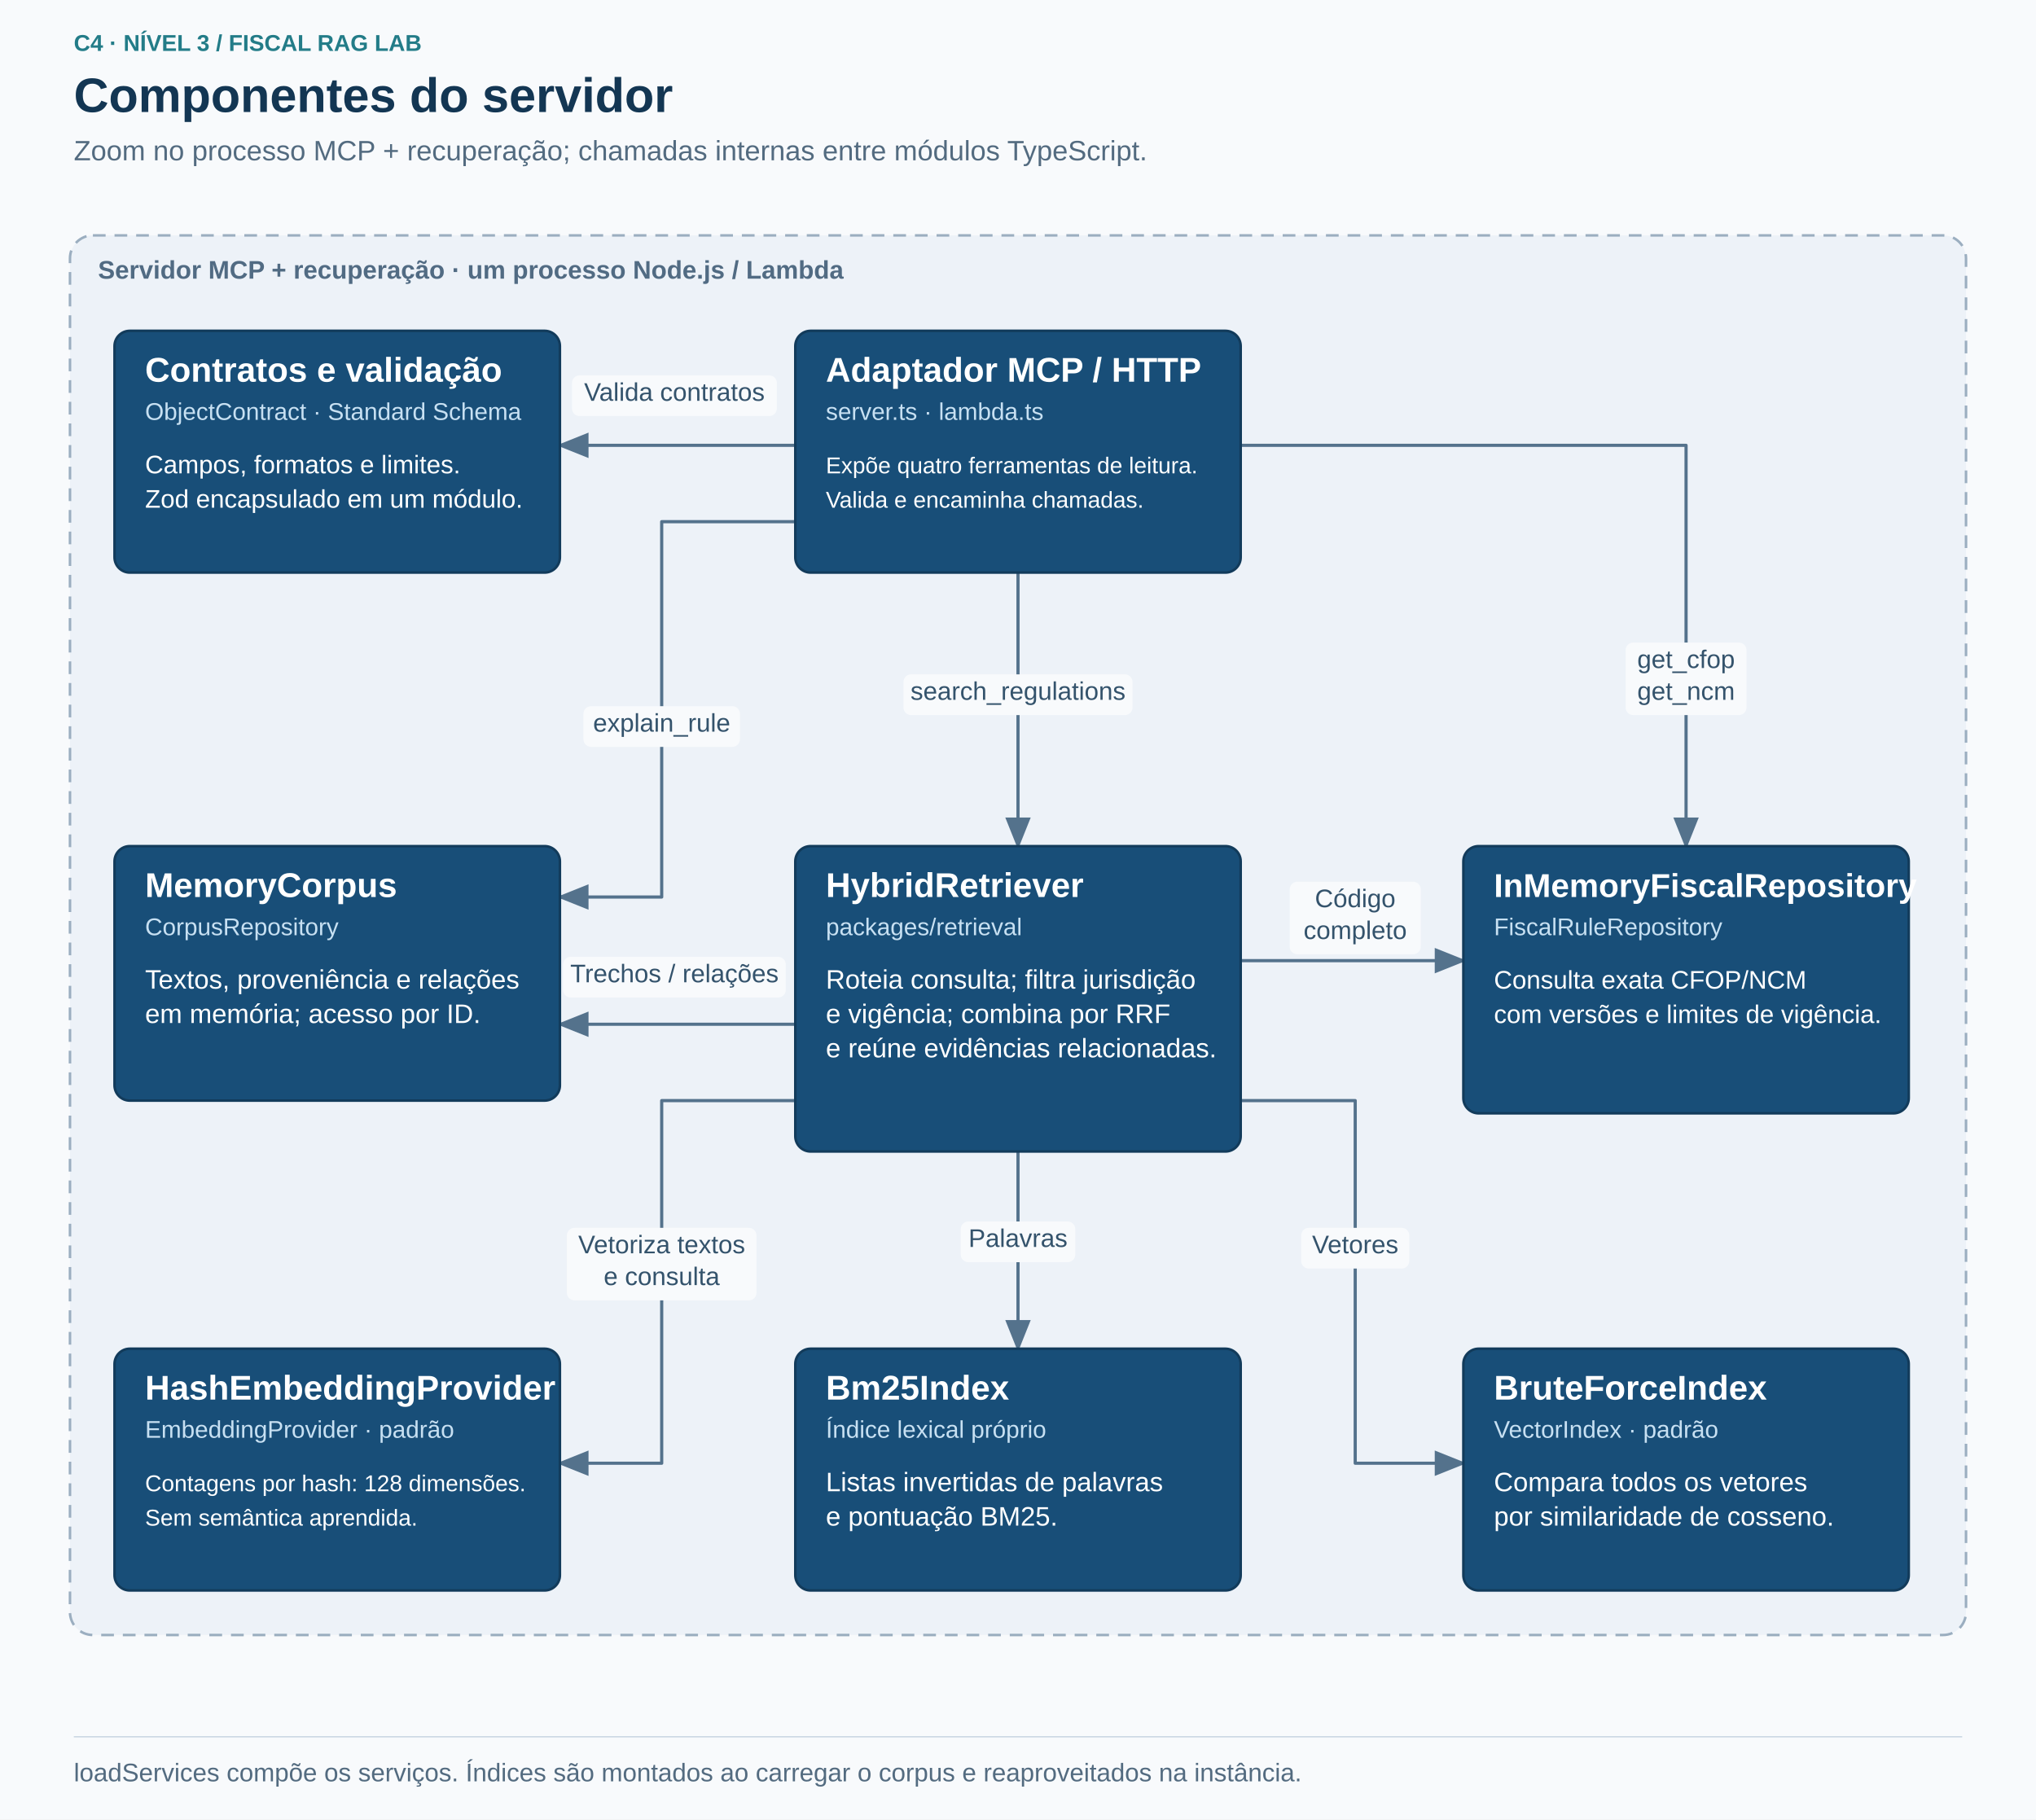
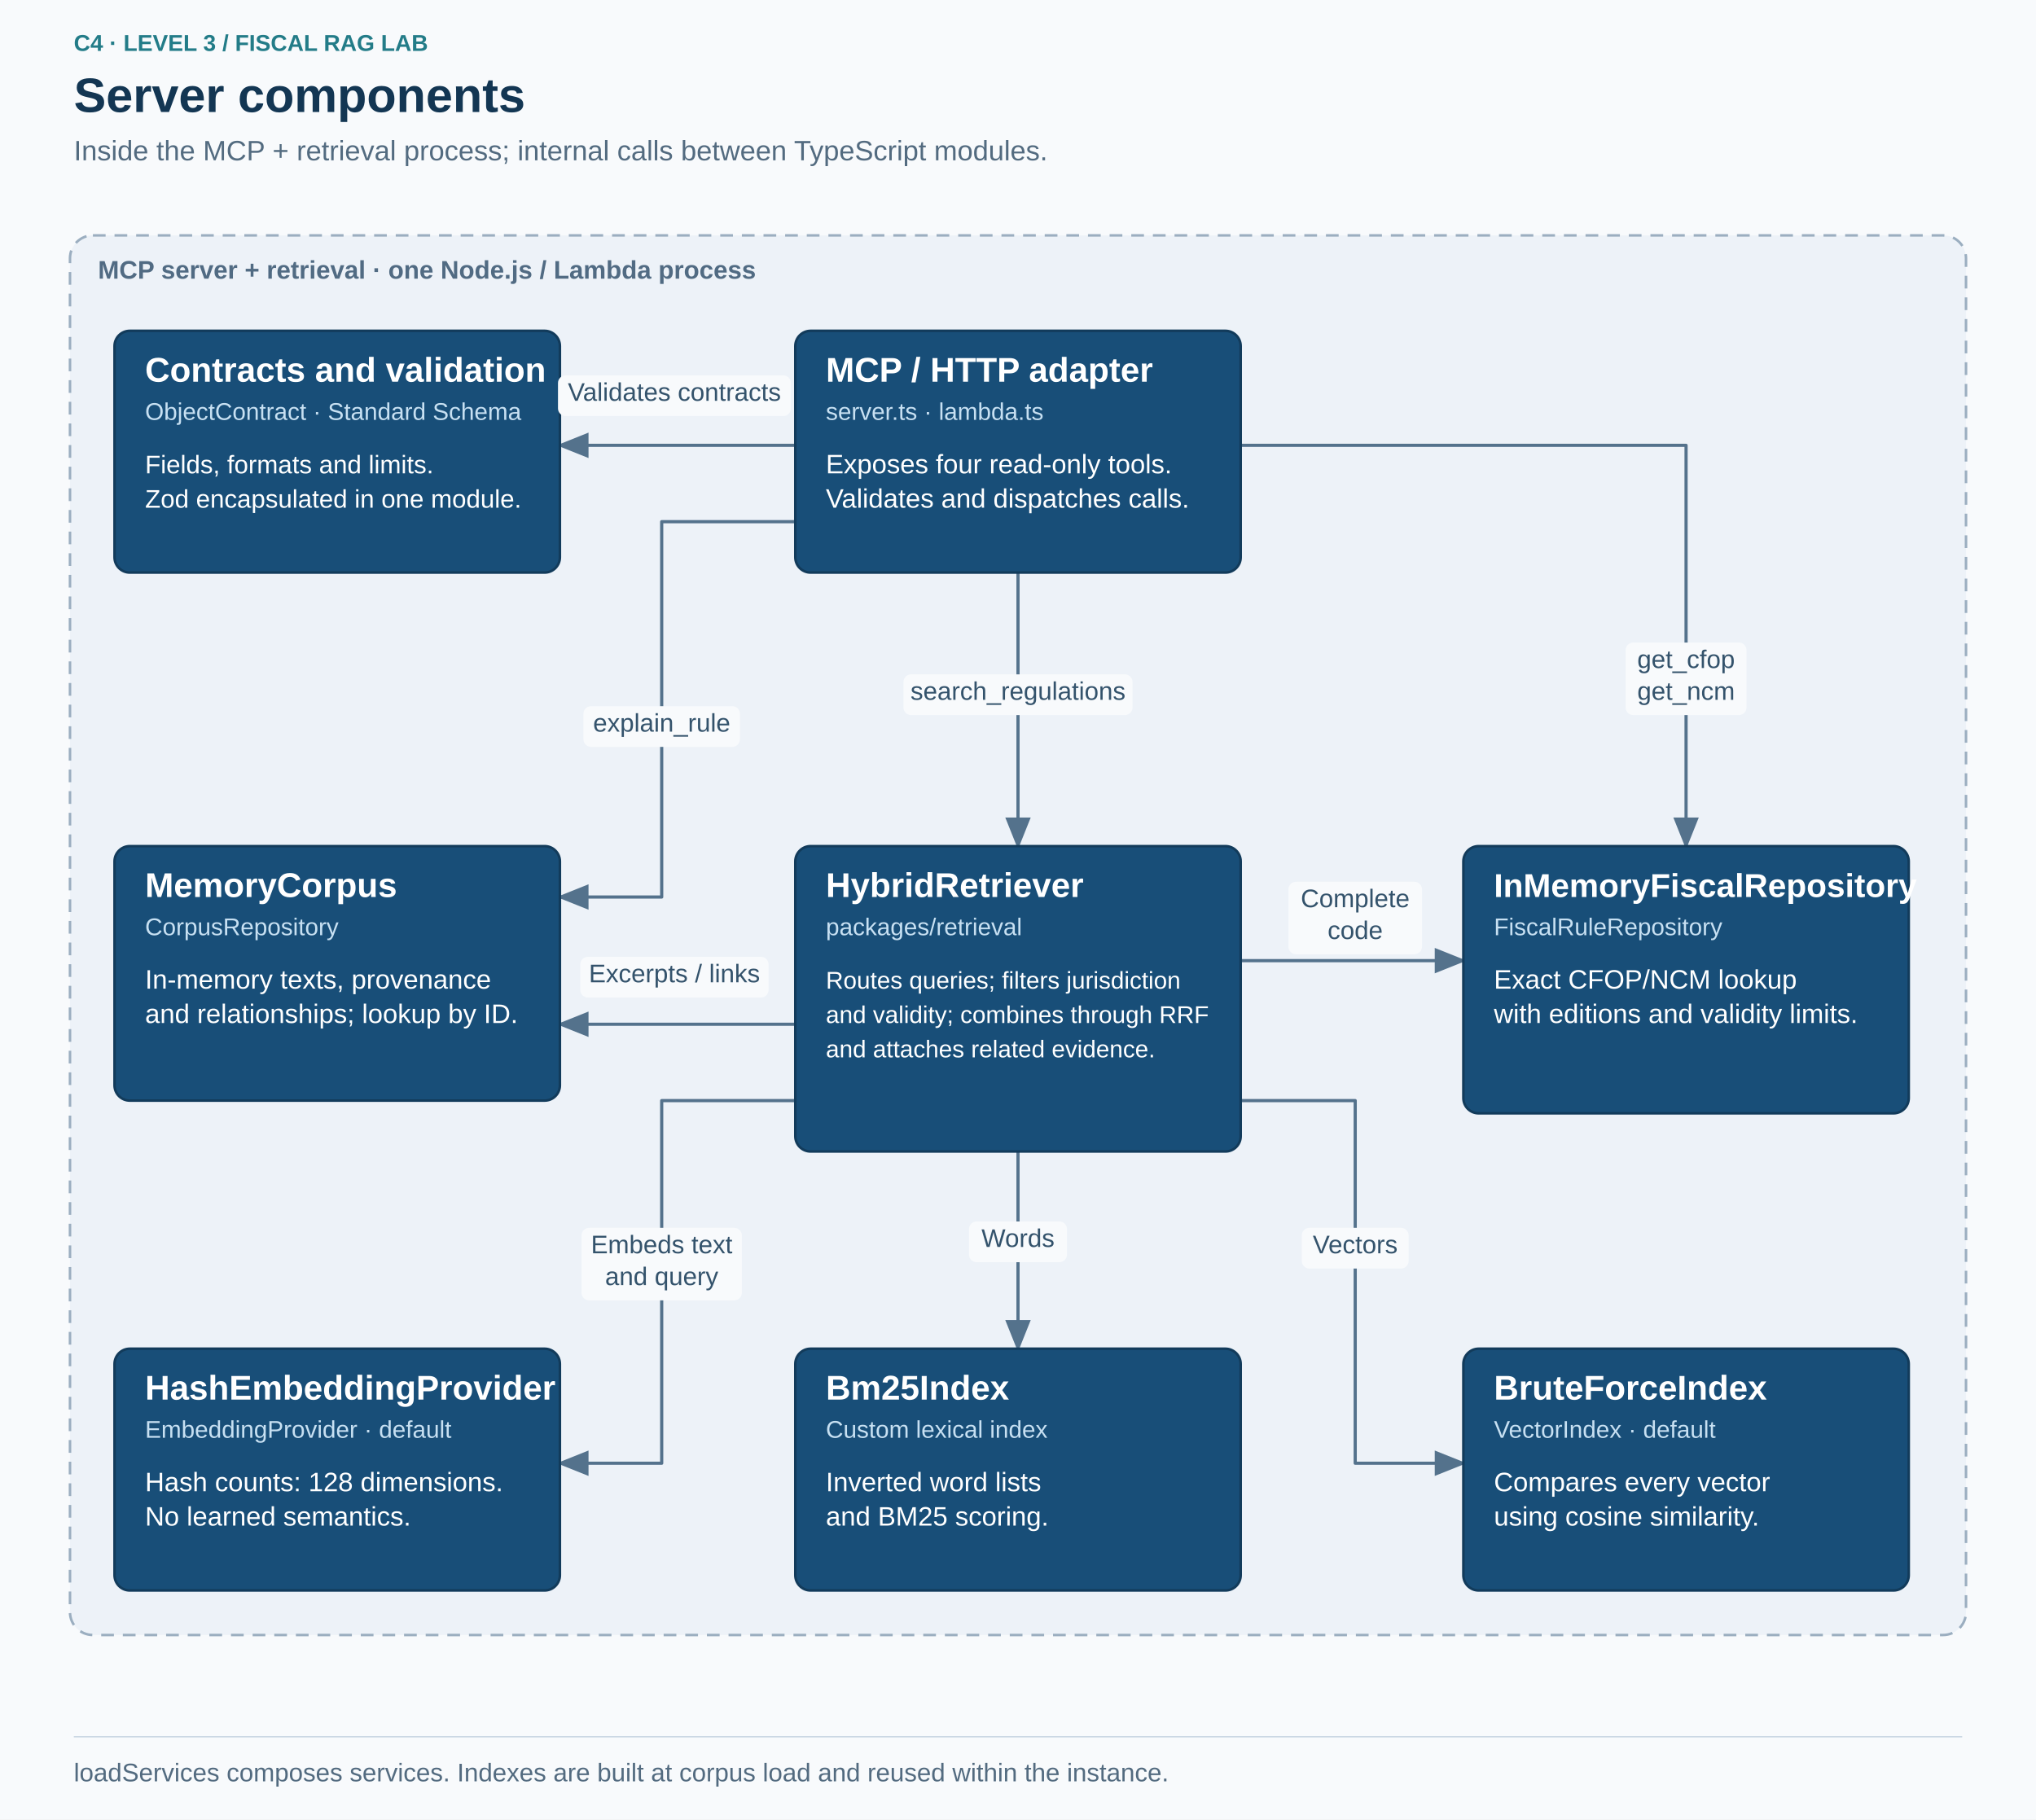
<svg xmlns="http://www.w3.org/2000/svg" width="1600" height="1430" viewBox="0 0 1600 1430">
  <defs>
    <marker id="arrow" markerWidth="10" markerHeight="8" refX="9" refY="4" orient="auto">
      <path d="M0,0 L10,4 L0,8 Z" fill="#54728c" />
    </marker>
    <marker id="implements" markerWidth="12" markerHeight="10" refX="11" refY="5" orient="auto">
      <path d="M1,1 L11,5 L1,9 Z" fill="#f8fafc" stroke="#54728c" />
    </marker>
  </defs>
  <rect width="1600" height="1430" fill="#f8fafc" />
  <g font-family="Segoe UI, Arial, sans-serif">
-     <text x="58" y="40" font-size="18" fill="#237c88" font-weight="700" text-anchor="start">C4 · NÍVEL 3  /  FISCAL RAG LAB</text>
-     <text x="58" y="88" font-size="38" fill="#133653" font-weight="650" text-anchor="start">Componentes do servidor</text>
-     <text x="58" y="126" font-size="22" fill="#536b80" font-weight="400" text-anchor="start">Zoom no processo MCP + recuperação; chamadas internas entre módulos TypeScript.</text>
+     <text x="58" y="40" font-size="18" fill="#237c88" font-weight="700" text-anchor="start">C4 · LEVEL 3  /  FISCAL RAG LAB</text>
+     <text x="58" y="88" font-size="38" fill="#133653" font-weight="650" text-anchor="start">Server components</text>
+     <text x="58" y="126" font-size="22" fill="#536b80" font-weight="400" text-anchor="start">Inside the MCP + retrieval process; internal calls between TypeScript modules.</text>
    <rect x="55" y="185" width="1490" height="1100" rx="18" fill="#edf2f8" stroke="#9baec0" stroke-width="2" stroke-dasharray="10 7" />
-     <text x="77" y="219" font-size="20" fill="#516b83" font-weight="600" text-anchor="start">Servidor MCP + recuperação · um processo Node.js / Lambda</text>
+     <text x="77" y="219" font-size="20" fill="#516b83" font-weight="600" text-anchor="start">MCP server + retrieval · one Node.js / Lambda process</text>
    <polyline points="625,350 440,350" fill="none" stroke="#54728c" stroke-width="2.5" stroke-linejoin="round" marker-end="url(#arrow)" />
    <polyline points="800,450 800,665" fill="none" stroke="#54728c" stroke-width="2.5" stroke-linejoin="round" marker-end="url(#arrow)" />
    <polyline points="625,410 520,410 520,705 440,705" fill="none" stroke="#54728c" stroke-width="2.5" stroke-linejoin="round" marker-end="url(#arrow)" />
    <polyline points="975,350 1325,350 1325,665" fill="none" stroke="#54728c" stroke-width="2.5" stroke-linejoin="round" marker-end="url(#arrow)" />
    <polyline points="975,755 1150,755" fill="none" stroke="#54728c" stroke-width="2.5" stroke-linejoin="round" marker-end="url(#arrow)" />
    <polyline points="625,805 440,805" fill="none" stroke="#54728c" stroke-width="2.5" stroke-linejoin="round" marker-end="url(#arrow)" />
    <polyline points="625,865 520,865 520,1150 440,1150" fill="none" stroke="#54728c" stroke-width="2.5" stroke-linejoin="round" marker-end="url(#arrow)" />
    <polyline points="800,905 800,1060" fill="none" stroke="#54728c" stroke-width="2.5" stroke-linejoin="round" marker-end="url(#arrow)" />
    <polyline points="975,865 1065,865 1065,1150 1150,1150" fill="none" stroke="#54728c" stroke-width="2.5" stroke-linejoin="round" marker-end="url(#arrow)" />
    <g>
      <rect x="90" y="260" width="350" height="190" rx="12" fill="#184e78" stroke="#123b5b" stroke-width="2" />
-       <text x="114" y="300" font-size="27" fill="#ffffff" font-weight="600" text-anchor="start">Contratos e validação</text>
+       <text x="114" y="300" font-size="27" fill="#ffffff" font-weight="600" text-anchor="start">Contracts and validation</text>
      <text x="114" y="330" font-size="19" fill="#c7e0f2" font-weight="400" text-anchor="start">ObjectContract · Standard Schema</text>
-       <text x="114" y="372" font-size="20" fill="#ffffff" font-weight="400" text-anchor="start">Campos, formatos e limites.</text>
-       <text x="114" y="399" font-size="20" fill="#ffffff" font-weight="400" text-anchor="start">Zod encapsulado em um módulo.</text>
+       <text x="114" y="372" font-size="20" fill="#ffffff" font-weight="400" text-anchor="start">Fields, formats and limits.</text>
+       <text x="114" y="399" font-size="20" fill="#ffffff" font-weight="400" text-anchor="start">Zod encapsulated in one module.</text>
    </g>
    <g>
      <rect x="625" y="260" width="350" height="190" rx="12" fill="#184e78" stroke="#123b5b" stroke-width="2" />
-       <text x="649" y="300" font-size="27" fill="#ffffff" font-weight="600" text-anchor="start">Adaptador MCP / HTTP</text>
+       <text x="649" y="300" font-size="27" fill="#ffffff" font-weight="600" text-anchor="start">MCP / HTTP adapter</text>
      <text x="649" y="330" font-size="19" fill="#c7e0f2" font-weight="400" text-anchor="start">server.ts · lambda.ts</text>
-       <text x="649" y="372" font-size="18" fill="#ffffff" font-weight="400" text-anchor="start">Expõe quatro ferramentas de leitura.</text>
-       <text x="649" y="399" font-size="18" fill="#ffffff" font-weight="400" text-anchor="start">Valida e encaminha chamadas.</text>
+       <text x="649" y="372" font-size="21" fill="#ffffff" font-weight="400" text-anchor="start">Exposes four read-only tools.</text>
+       <text x="649" y="399" font-size="21" fill="#ffffff" font-weight="400" text-anchor="start">Validates and dispatches calls.</text>
    </g>
    <g>
      <rect x="90" y="665" width="350" height="200" rx="12" fill="#184e78" stroke="#123b5b" stroke-width="2" />
      <text x="114" y="705" font-size="27" fill="#ffffff" font-weight="600" text-anchor="start">MemoryCorpus</text>
      <text x="114" y="735" font-size="19" fill="#c7e0f2" font-weight="400" text-anchor="start">CorpusRepository</text>
-       <text x="114" y="777" font-size="21" fill="#ffffff" font-weight="400" text-anchor="start">Textos, proveniência e relações</text>
-       <text x="114" y="804" font-size="21" fill="#ffffff" font-weight="400" text-anchor="start">em memória; acesso por ID.</text>
+       <text x="114" y="777" font-size="21" fill="#ffffff" font-weight="400" text-anchor="start">In-memory texts, provenance</text>
+       <text x="114" y="804" font-size="21" fill="#ffffff" font-weight="400" text-anchor="start">and relationships; lookup by ID.</text>
    </g>
    <g>
      <rect x="625" y="665" width="350" height="240" rx="12" fill="#184e78" stroke="#123b5b" stroke-width="2" />
      <text x="649" y="705" font-size="27" fill="#ffffff" font-weight="600" text-anchor="start">HybridRetriever</text>
      <text x="649" y="735" font-size="19" fill="#c7e0f2" font-weight="400" text-anchor="start">packages/retrieval</text>
-       <text x="649" y="777" font-size="21" fill="#ffffff" font-weight="400" text-anchor="start">Roteia consulta; filtra jurisdição</text>
-       <text x="649" y="804" font-size="21" fill="#ffffff" font-weight="400" text-anchor="start">e vigência; combina por RRF</text>
-       <text x="649" y="831" font-size="21" fill="#ffffff" font-weight="400" text-anchor="start">e reúne evidências relacionadas.</text>
+       <text x="649" y="777" font-size="19" fill="#ffffff" font-weight="400" text-anchor="start">Routes queries; filters jurisdiction</text>
+       <text x="649" y="804" font-size="19" fill="#ffffff" font-weight="400" text-anchor="start">and validity; combines through RRF</text>
+       <text x="649" y="831" font-size="19" fill="#ffffff" font-weight="400" text-anchor="start">and attaches related evidence.</text>
    </g>
    <g>
      <rect x="1150" y="665" width="350" height="210" rx="12" fill="#184e78" stroke="#123b5b" stroke-width="2" />
      <text x="1174" y="705" font-size="26" fill="#ffffff" font-weight="600" text-anchor="start">InMemoryFiscalRepository</text>
      <text x="1174" y="735" font-size="19" fill="#c7e0f2" font-weight="400" text-anchor="start">FiscalRuleRepository</text>
-       <text x="1174" y="777" font-size="20" fill="#ffffff" font-weight="400" text-anchor="start">Consulta exata CFOP/NCM</text>
-       <text x="1174" y="804" font-size="20" fill="#ffffff" font-weight="400" text-anchor="start">com versões e limites de vigência.</text>
+       <text x="1174" y="777" font-size="21" fill="#ffffff" font-weight="400" text-anchor="start">Exact CFOP/NCM lookup</text>
+       <text x="1174" y="804" font-size="21" fill="#ffffff" font-weight="400" text-anchor="start">with editions and validity limits.</text>
    </g>
    <g>
      <rect x="90" y="1060" width="350" height="190" rx="12" fill="#184e78" stroke="#123b5b" stroke-width="2" />
      <text x="114" y="1100" font-size="27" fill="#ffffff" font-weight="600" text-anchor="start">HashEmbeddingProvider</text>
-       <text x="114" y="1130" font-size="19" fill="#c7e0f2" font-weight="400" text-anchor="start">EmbeddingProvider · padrão</text>
-       <text x="114" y="1172" font-size="18" fill="#ffffff" font-weight="400" text-anchor="start">Contagens por hash: 128 dimensões.</text>
-       <text x="114" y="1199" font-size="18" fill="#ffffff" font-weight="400" text-anchor="start">Sem semântica aprendida.</text>
+       <text x="114" y="1130" font-size="19" fill="#c7e0f2" font-weight="400" text-anchor="start">EmbeddingProvider · default</text>
+       <text x="114" y="1172" font-size="21" fill="#ffffff" font-weight="400" text-anchor="start">Hash counts: 128 dimensions.</text>
+       <text x="114" y="1199" font-size="21" fill="#ffffff" font-weight="400" text-anchor="start">No learned semantics.</text>
    </g>
    <g>
      <rect x="625" y="1060" width="350" height="190" rx="12" fill="#184e78" stroke="#123b5b" stroke-width="2" />
      <text x="649" y="1100" font-size="27" fill="#ffffff" font-weight="600" text-anchor="start">Bm25Index</text>
-       <text x="649" y="1130" font-size="19" fill="#c7e0f2" font-weight="400" text-anchor="start">Índice lexical próprio</text>
-       <text x="649" y="1172" font-size="21" fill="#ffffff" font-weight="400" text-anchor="start">Listas invertidas de palavras</text>
-       <text x="649" y="1199" font-size="21" fill="#ffffff" font-weight="400" text-anchor="start">e pontuação BM25.</text>
+       <text x="649" y="1130" font-size="19" fill="#c7e0f2" font-weight="400" text-anchor="start">Custom lexical index</text>
+       <text x="649" y="1172" font-size="21" fill="#ffffff" font-weight="400" text-anchor="start">Inverted word lists</text>
+       <text x="649" y="1199" font-size="21" fill="#ffffff" font-weight="400" text-anchor="start">and BM25 scoring.</text>
    </g>
    <g>
      <rect x="1150" y="1060" width="350" height="190" rx="12" fill="#184e78" stroke="#123b5b" stroke-width="2" />
      <text x="1174" y="1100" font-size="27" fill="#ffffff" font-weight="600" text-anchor="start">BruteForceIndex</text>
-       <text x="1174" y="1130" font-size="19" fill="#c7e0f2" font-weight="400" text-anchor="start">VectorIndex · padrão</text>
-       <text x="1174" y="1172" font-size="21" fill="#ffffff" font-weight="400" text-anchor="start">Compara todos os vetores</text>
-       <text x="1174" y="1199" font-size="21" fill="#ffffff" font-weight="400" text-anchor="start">por similaridade de cosseno.</text>
+       <text x="1174" y="1130" font-size="19" fill="#c7e0f2" font-weight="400" text-anchor="start">VectorIndex · default</text>
+       <text x="1174" y="1172" font-size="21" fill="#ffffff" font-weight="400" text-anchor="start">Compares every vector</text>
+       <text x="1174" y="1199" font-size="21" fill="#ffffff" font-weight="400" text-anchor="start">using cosine similarity.</text>
    </g>
-     <rect x="449.5" y="295" width="161" height="32" rx="6" fill="#f8fafc" />
-     <text x="530" y="315" font-size="20" fill="#34536c" font-weight="500" text-anchor="middle">Valida contratos</text>
+     <rect x="438.5" y="295" width="183" height="32" rx="6" fill="#f8fafc" />
+     <text x="530" y="315" font-size="20" fill="#34536c" font-weight="500" text-anchor="middle">Validates contracts</text>
    <rect x="710" y="530" width="180" height="32" rx="6" fill="#f8fafc" />
    <text x="800" y="550" font-size="20" fill="#34536c" font-weight="500" text-anchor="middle">search_regulations</text>
    <rect x="458.5" y="555" width="123" height="32" rx="6" fill="#f8fafc" />
    <text x="520" y="575" font-size="20" fill="#34536c" font-weight="500" text-anchor="middle">explain_rule</text>
    <rect x="1277.5" y="505" width="95" height="57" rx="6" fill="#f8fafc" />
    <text x="1325" y="525" font-size="20" fill="#34536c" font-weight="500" text-anchor="middle">get_cfop</text>
    <text x="1325" y="550" font-size="20" fill="#34536c" font-weight="500" text-anchor="middle">get_ncm</text>
-     <rect x="1013.5" y="693" width="103" height="57" rx="6" fill="#f8fafc" />
-     <text x="1065" y="713" font-size="20" fill="#34536c" font-weight="500" text-anchor="middle">Código</text>
-     <text x="1065" y="738" font-size="20" fill="#34536c" font-weight="500" text-anchor="middle">completo</text>
-     <rect x="442.5" y="752" width="175" height="32" rx="6" fill="#f8fafc" />
-     <text x="530" y="772" font-size="20" fill="#34536c" font-weight="500" text-anchor="middle">Trechos / relações</text>
-     <rect x="445.5" y="965" width="149" height="57" rx="6" fill="#f8fafc" />
-     <text x="520" y="985" font-size="20" fill="#34536c" font-weight="500" text-anchor="middle">Vetoriza textos</text>
-     <text x="520" y="1010" font-size="20" fill="#34536c" font-weight="500" text-anchor="middle">e consulta</text>
-     <rect x="755" y="960" width="90" height="32" rx="6" fill="#f8fafc" />
-     <text x="800" y="980" font-size="20" fill="#34536c" font-weight="500" text-anchor="middle">Palavras</text>
-     <rect x="1022.5" y="965" width="85" height="32" rx="6" fill="#f8fafc" />
-     <text x="1065" y="985" font-size="20" fill="#34536c" font-weight="500" text-anchor="middle">Vetores</text>
+     <rect x="1012.5" y="693" width="105" height="57" rx="6" fill="#f8fafc" />
+     <text x="1065" y="713" font-size="20" fill="#34536c" font-weight="500" text-anchor="middle">Complete</text>
+     <text x="1065" y="738" font-size="20" fill="#34536c" font-weight="500" text-anchor="middle">code</text>
+     <rect x="456" y="752" width="148" height="32" rx="6" fill="#f8fafc" />
+     <text x="530" y="772" font-size="20" fill="#34536c" font-weight="500" text-anchor="middle">Excerpts / links</text>
+     <rect x="457" y="965" width="126" height="57" rx="6" fill="#f8fafc" />
+     <text x="520" y="985" font-size="20" fill="#34536c" font-weight="500" text-anchor="middle">Embeds text</text>
+     <text x="520" y="1010" font-size="20" fill="#34536c" font-weight="500" text-anchor="middle">and query</text>
+     <rect x="761.5" y="960" width="77" height="32" rx="6" fill="#f8fafc" />
+     <text x="800" y="980" font-size="20" fill="#34536c" font-weight="500" text-anchor="middle">Words</text>
+     <rect x="1023" y="965" width="84" height="32" rx="6" fill="#f8fafc" />
+     <text x="1065" y="985" font-size="20" fill="#34536c" font-weight="500" text-anchor="middle">Vectors</text>
    <line x1="58" y1="1365" x2="1542" y2="1365" stroke="#c9d6e2" />
-     <text x="58" y="1400" font-size="20" fill="#536b80" font-weight="400" text-anchor="start">loadServices compõe os serviços. Índices são montados ao carregar o corpus e reaproveitados na instância.</text>
+     <text x="58" y="1400" font-size="20" fill="#536b80" font-weight="400" text-anchor="start">loadServices composes services. Indexes are built at corpus load and reused within the instance.</text>
  </g>
</svg>
